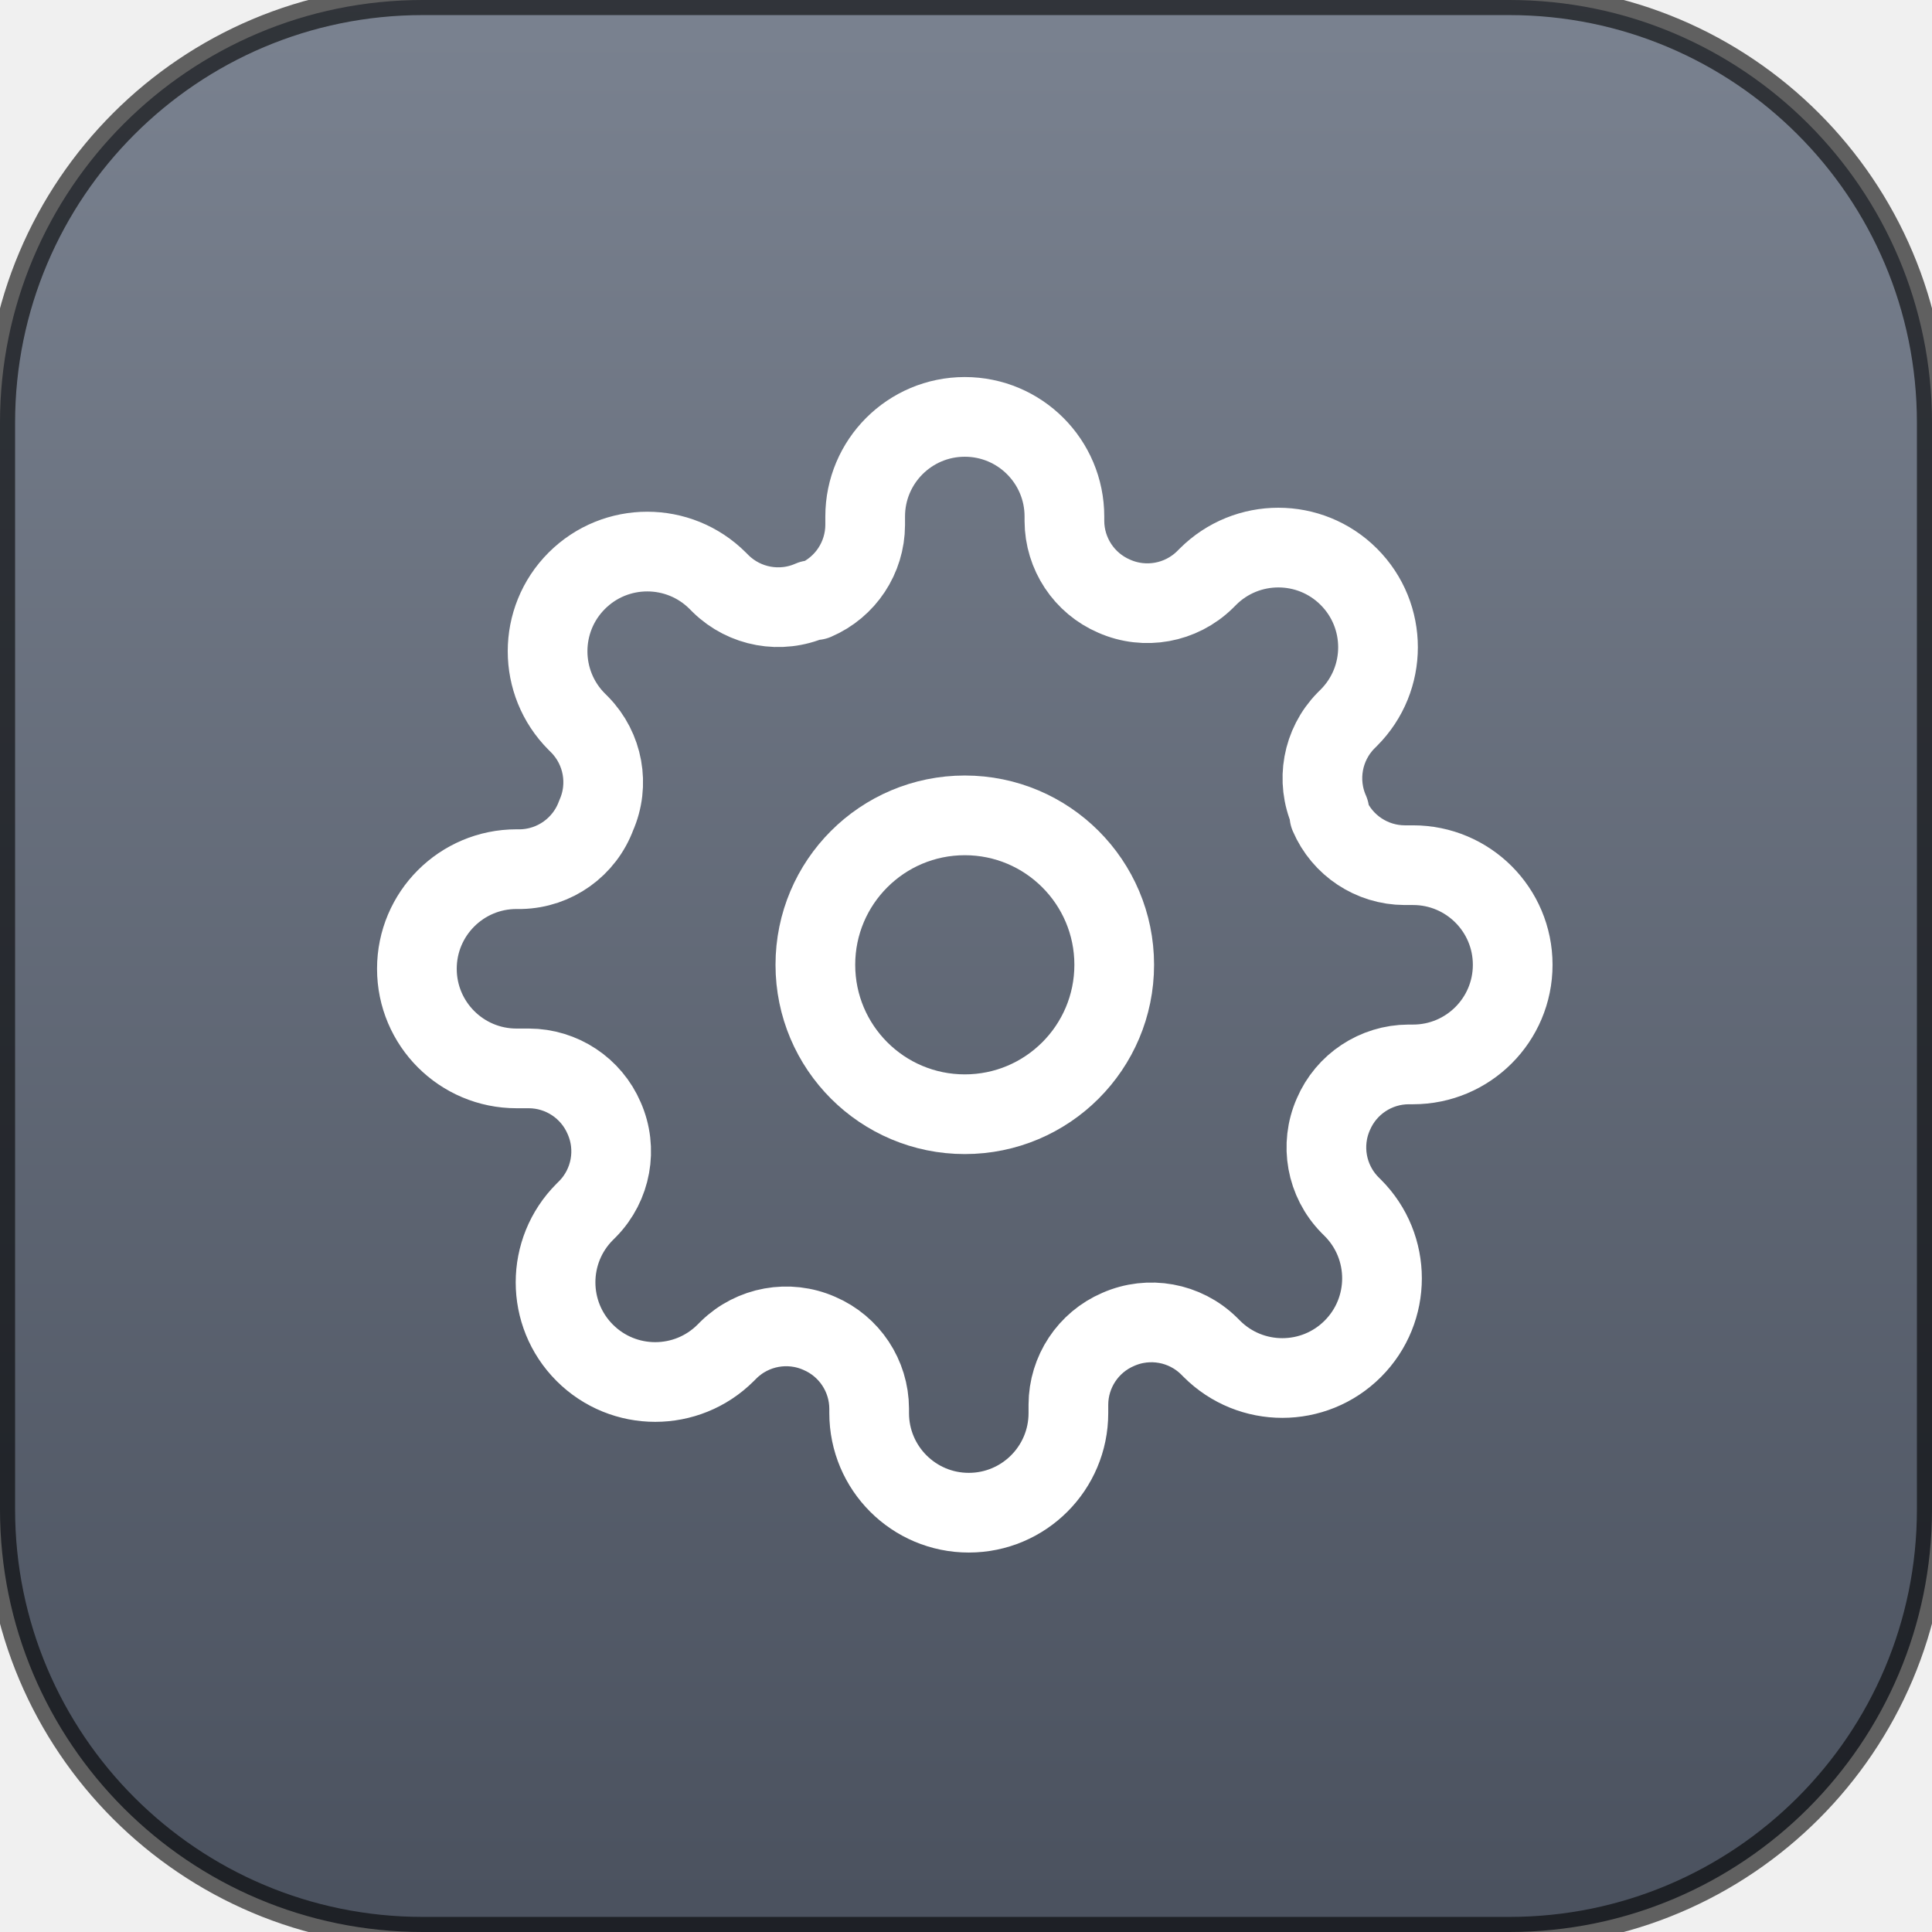
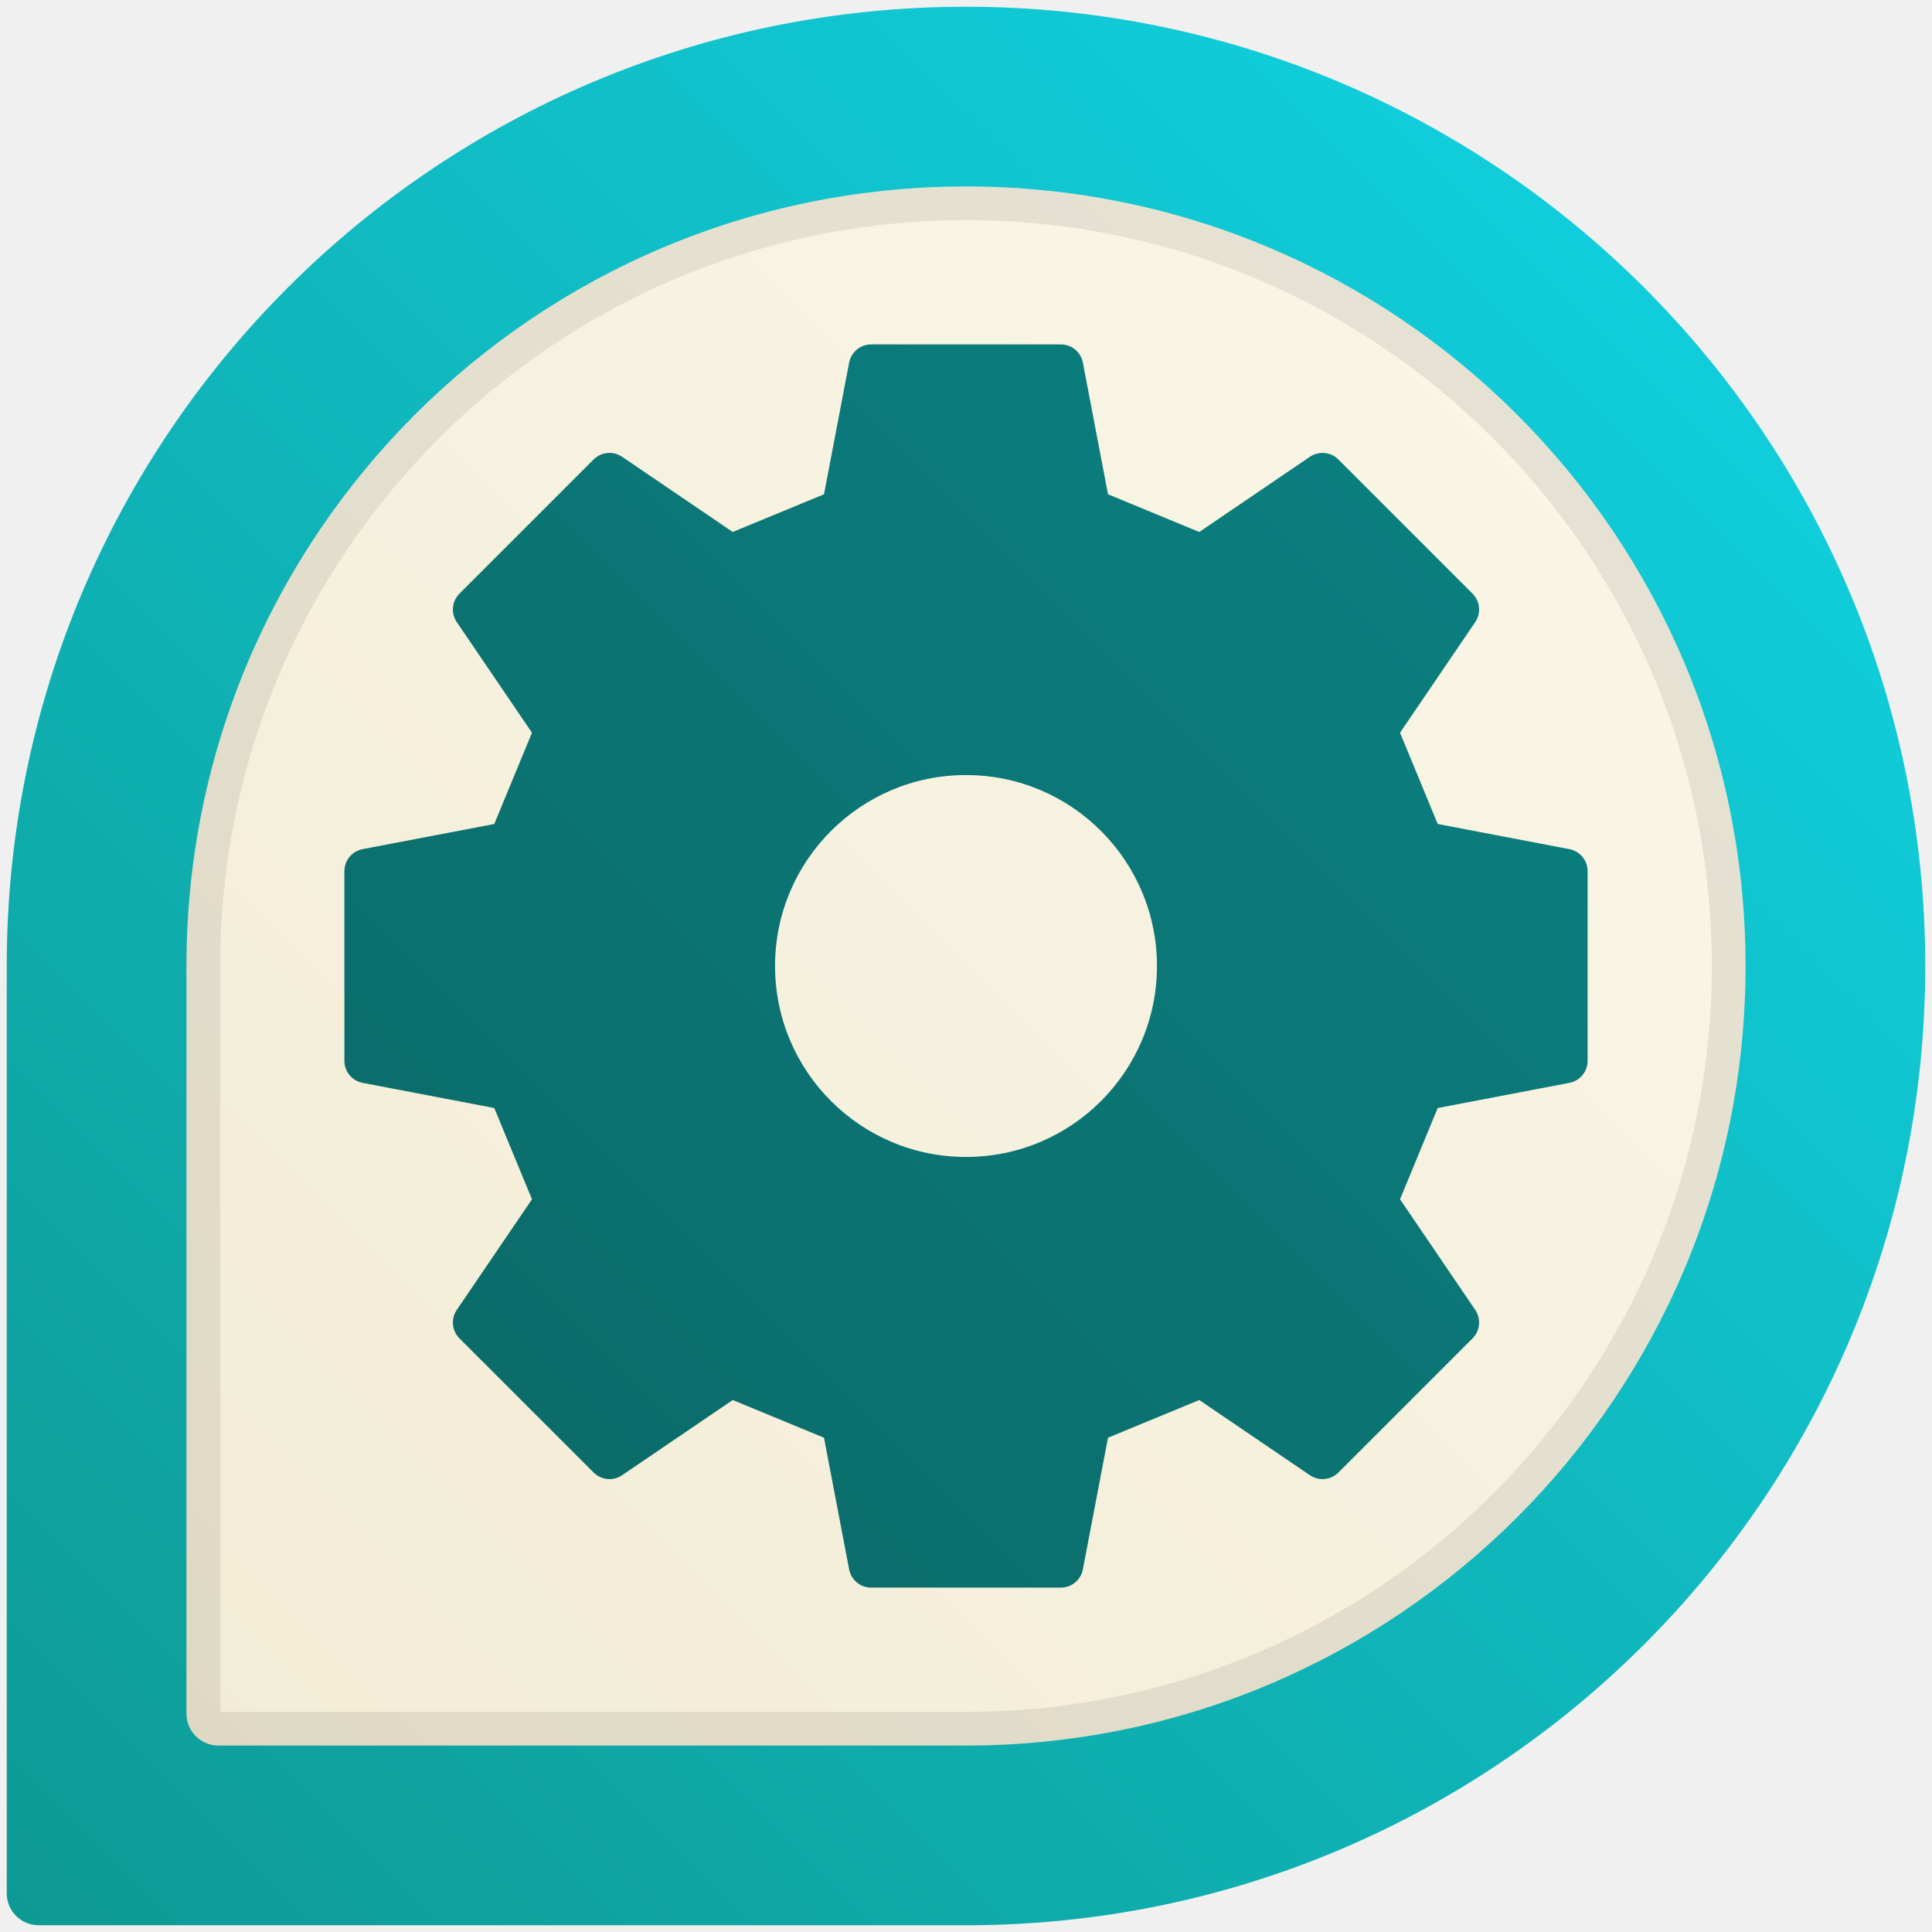
- <svg xmlns="http://www.w3.org/2000/svg" viewBox="0 0 64 64">
+ <svg xmlns="http://www.w3.org/2000/svg" width="86" height="86" viewBox="0 0 86 86">
  <defs>
-     <linearGradient id="bg" x1="0" y1="0" x2="0" y2="1">
-       <stop offset="0" stop-color="#7a8290" />
-       <stop offset="1" stop-color="#4a515e" />
+     <linearGradient id="gF" gradientUnits="userSpaceOnUse" x1="0.717" y1="85.283" x2="85.283" y2="0.717">
+       <stop offset="0" stop-color="#0E9A94" />
+       <stop offset="1" stop-color="#11D6E7" />
    </linearGradient>
+     <linearGradient id="gD" gradientUnits="userSpaceOnUse" x1="0.717" y1="85.283" x2="85.283" y2="0.717">
+       <stop offset="0" stop-color="#0A625E" />
+       <stop offset="1" stop-color="#0C888A" />
+     </linearGradient>
+     <linearGradient id="gE" gradientUnits="userSpaceOnUse" x1="0.717" y1="85.283" x2="85.283" y2="0.717">
+       <stop offset="0" stop-color="#004A47" />
+       <stop offset="1" stop-color="#076B6C" />
+     </linearGradient>
+     <linearGradient id="gL" gradientUnits="userSpaceOnUse" x1="0.717" y1="85.283" x2="85.283" y2="0.717">
+       <stop offset="0" stop-color="#0A8681" />
+       <stop offset="1" stop-color="#07AEAF" />
+     </linearGradient>
+     <linearGradient id="gT" gradientUnits="userSpaceOnUse" x1="0.717" y1="85.283" x2="85.283" y2="0.717">
+       <stop offset="0" stop-color="#73D1CA" />
+       <stop offset="1" stop-color="#A0E6E6" />
+     </linearGradient>
+     <linearGradient id="gC" gradientUnits="userSpaceOnUse" x1="0.717" y1="85.283" x2="85.283" y2="0.717">
+       <stop offset="0" stop-color="#F1EBD3" />
+       <stop offset="1" stop-color="#FCF8EA" />
+     </linearGradient>
+     <radialGradient id="gR" gradientUnits="userSpaceOnUse" cx="40" cy="40" r="24">
+       <stop offset="0" stop-color="#07AEAF" />
+       <stop offset="1" stop-color="#0A625E" />
+     </radialGradient>
  </defs>
-   <rect width="64" height="64" rx="14" fill="url(#bg)" />
-   <rect width="64" height="64" rx="14" fill="none" stroke="rgba(0,0,0,0.6)" stroke-width="1" />
-   <g transform="translate(12.16 12.16) scale(1.65)">
-     <path d="M19.4 15a1.65 1.65 0 0 0 .33 1.82l.06.06a2 2 0 0 1-2.83 2.83l-.06-.06a1.65 1.65 0 0 0-1.82-.33 1.65 1.65 0 0 0-1 1.51V21a2 2 0 0 1-4 0v-.09a1.65 1.65 0 0 0-1-1.51 1.65 1.65 0 0 0-1.82.33l-.06.06a2 2 0 0 1-2.83-2.83l.06-.06a1.65 1.65 0 0 0 .33-1.82 1.65 1.65 0 0 0-1.51-1H3a2 2 0 0 1 0-4h.09A1.65 1.65 0 0 0 4.6 9a1.65 1.65 0 0 0-.33-1.82l-.06-.06a2 2 0 0 1 2.83-2.83l.06.06a1.65 1.65 0 0 0 1.82.33H9a1.65 1.65 0 0 0 1-1.51V3a2 2 0 0 1 4 0v.09a1.65 1.65 0 0 0 1 1.51 1.65 1.65 0 0 0 1.82-.33l.06-.06a2 2 0 0 1 2.83 2.83l-.06.06a1.65 1.65 0 0 0-.33 1.82V9a1.65 1.65 0 0 0 1.51 1H21a2 2 0 0 1 0 4h-.09a1.65 1.65 0 0 0-1.51 1z" stroke="#ffffff" stroke-width="1.6" stroke-linecap="round" stroke-linejoin="round" fill="none" />
-     <circle cx="12" cy="12" r="3" stroke="#ffffff" stroke-width="1.6" fill="none" />
-   </g>
+   <path d="M43.000,0.300 H43.000 A42.700,42.700 0 0 1 85.700,43.000 V43.000 A42.700,42.700 0 0 1 43.000,85.700 H1.723 A1.423,1.423 0 0 1 0.300,84.277 V43.000 A42.700,42.700 0 0 1 43.000,0.300 Z" fill="url(#gF)" />
+   <path d="M43.000,8.300 H43.000 A34.700,34.700 0 0 1 77.700,43.000 V43.000 A34.700,34.700 0 0 1 43.000,77.700 H9.723 A1.423,1.423 0 0 1 8.300,76.277 V43.000 A34.700,34.700 0 0 1 43.000,8.300 Z" fill="url(#gC)" />
+   <clipPath id="face">
+     <path d="M43.000,8.300 H43.000 A34.700,34.700 0 0 1 77.700,43.000 V43.000 A34.700,34.700 0 0 1 43.000,77.700 H9.723 A1.423,1.423 0 0 1 8.300,76.277 V43.000 A34.700,34.700 0 0 1 43.000,8.300 Z" />
+   </clipPath>
+   <path d="M43.000,8.300 H43.000 A34.700,34.700 0 0 1 77.700,43.000 V43.000 A34.700,34.700 0 0 1 43.000,77.700 H9.723 A1.423,1.423 0 0 1 8.300,76.277 V43.000 A34.700,34.700 0 0 1 43.000,8.300 Z" fill="none" stroke="#000000" stroke-opacity="0.08" stroke-width="3" clip-path="url(#face)" />
+   <path d="M37.56 22.72 L38.78 16.33 L47.22 16.33 L48.44 22.72 L53.50 24.81 L58.87 21.16 L64.84 27.13 L61.19 32.50 L63.28 37.56 L69.67 38.78 L69.67 47.22 L63.28 48.44 L61.19 53.50 L64.84 58.87 L58.87 64.84 L53.50 61.19 L48.44 63.28 L47.22 69.67 L38.78 69.67 L37.56 63.28 L32.50 61.19 L27.13 64.84 L21.16 58.87 L24.81 53.50 L22.72 48.44 L16.33 47.22 L16.33 38.78 L22.72 37.56 L24.81 32.50 L21.16 27.13 L27.13 21.16 L32.50 24.81Z" fill="url(#gD)" stroke="url(#gD)" stroke-width="2" stroke-linejoin="round" />
+   <circle cx="43" cy="43" r="8.5" fill="url(#gC)" />
</svg>
